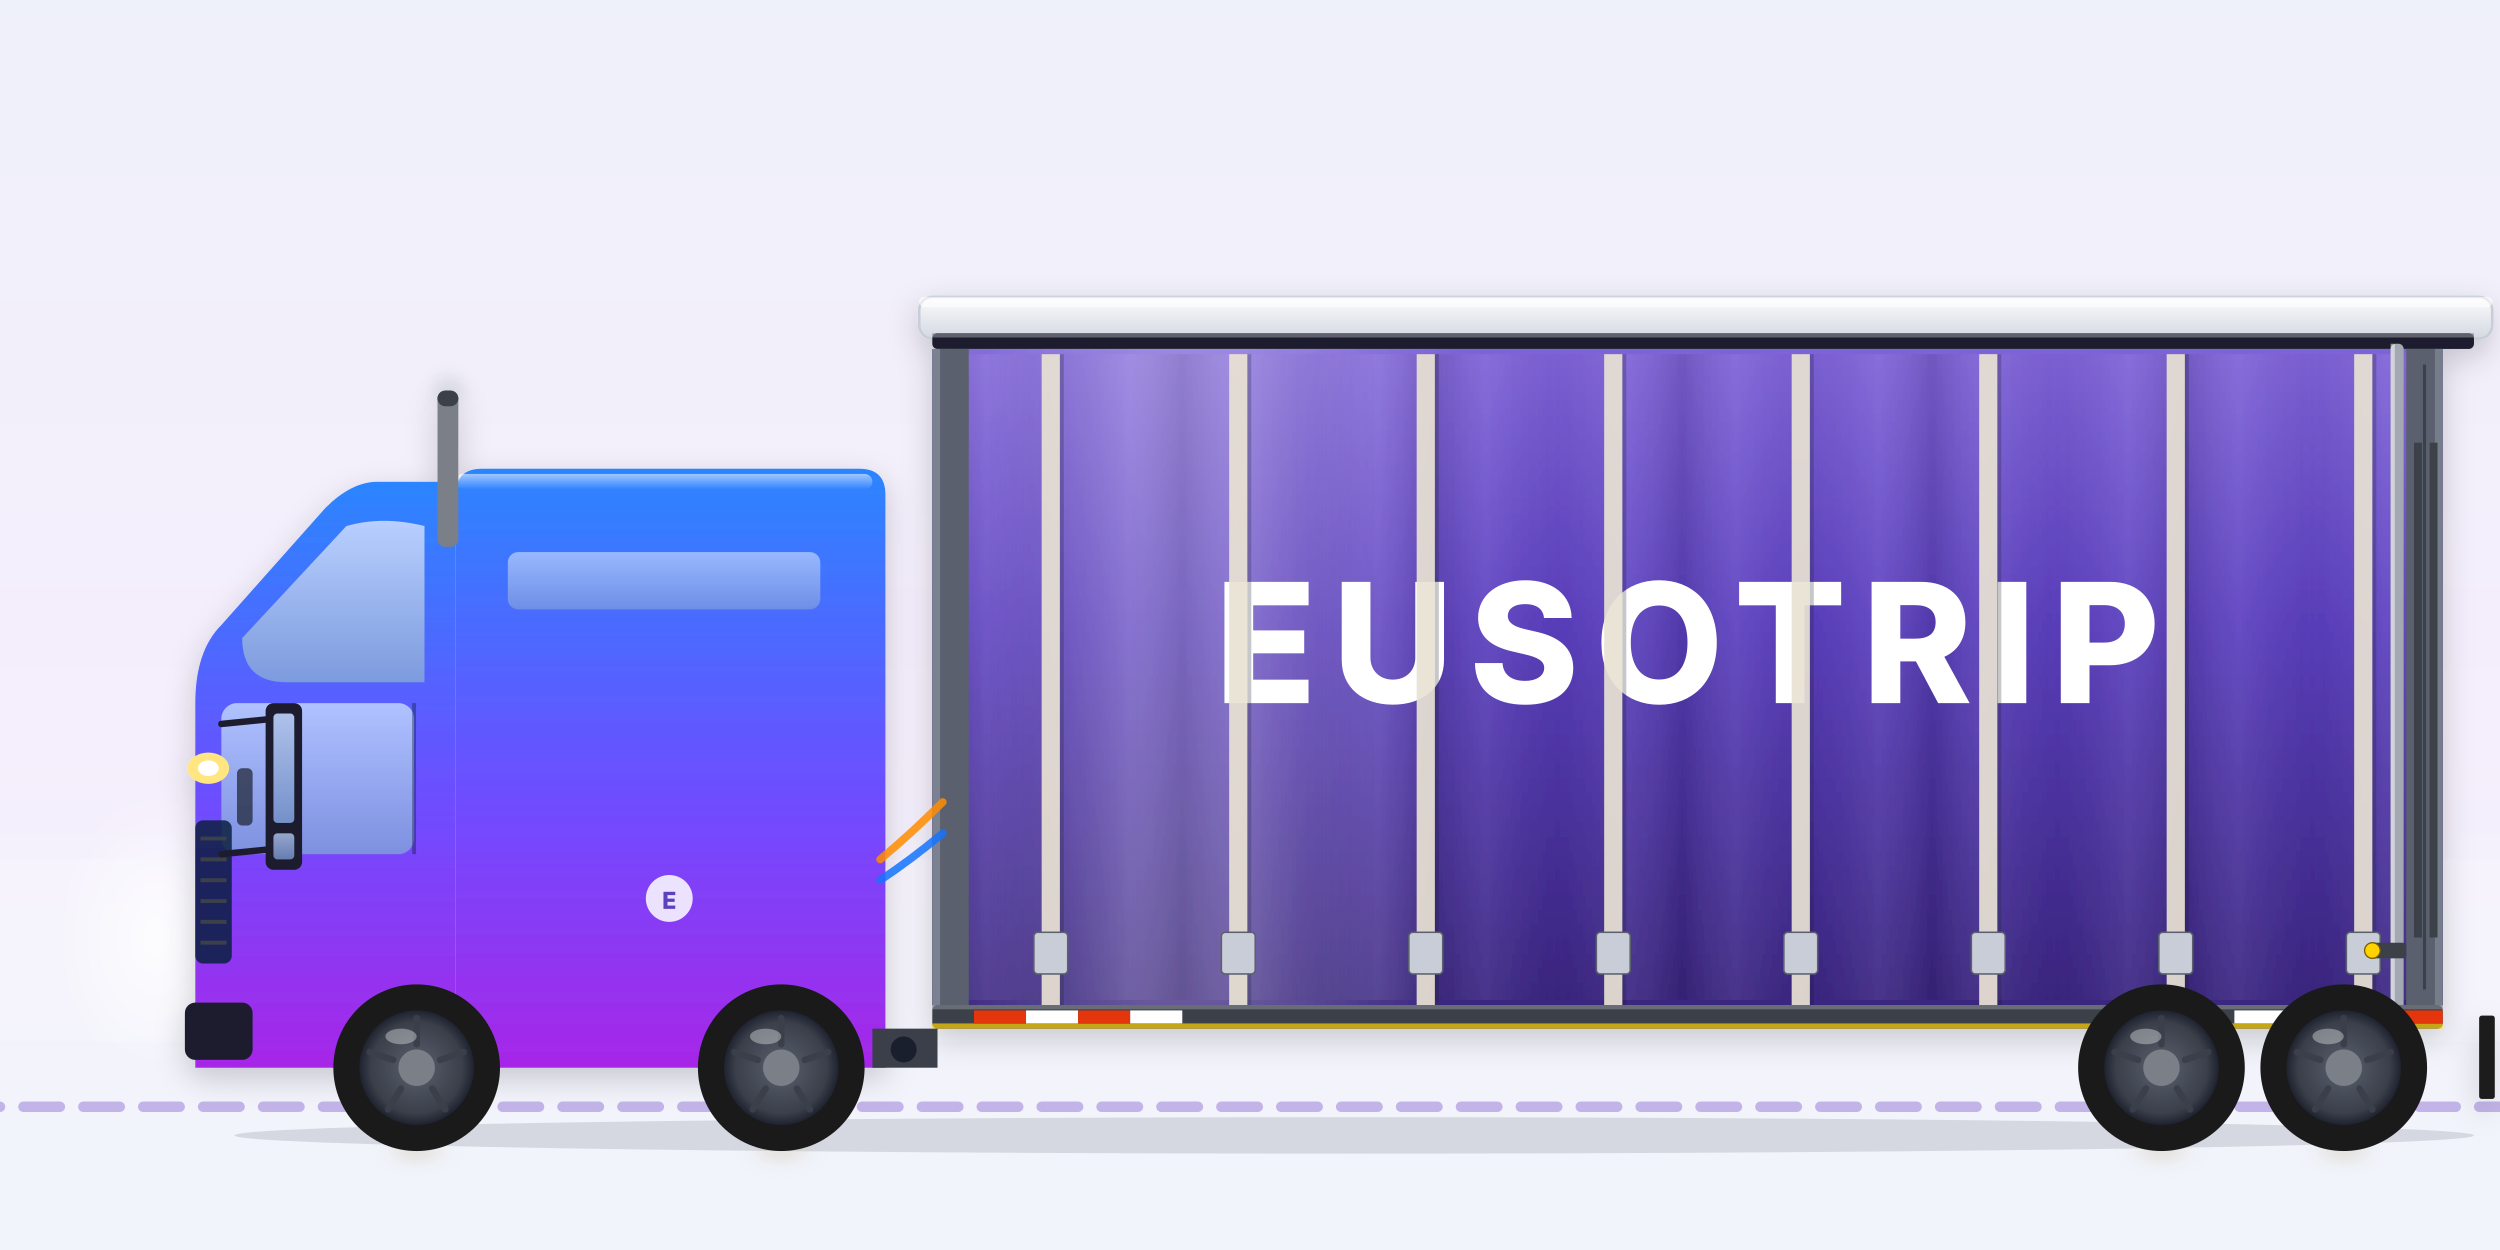
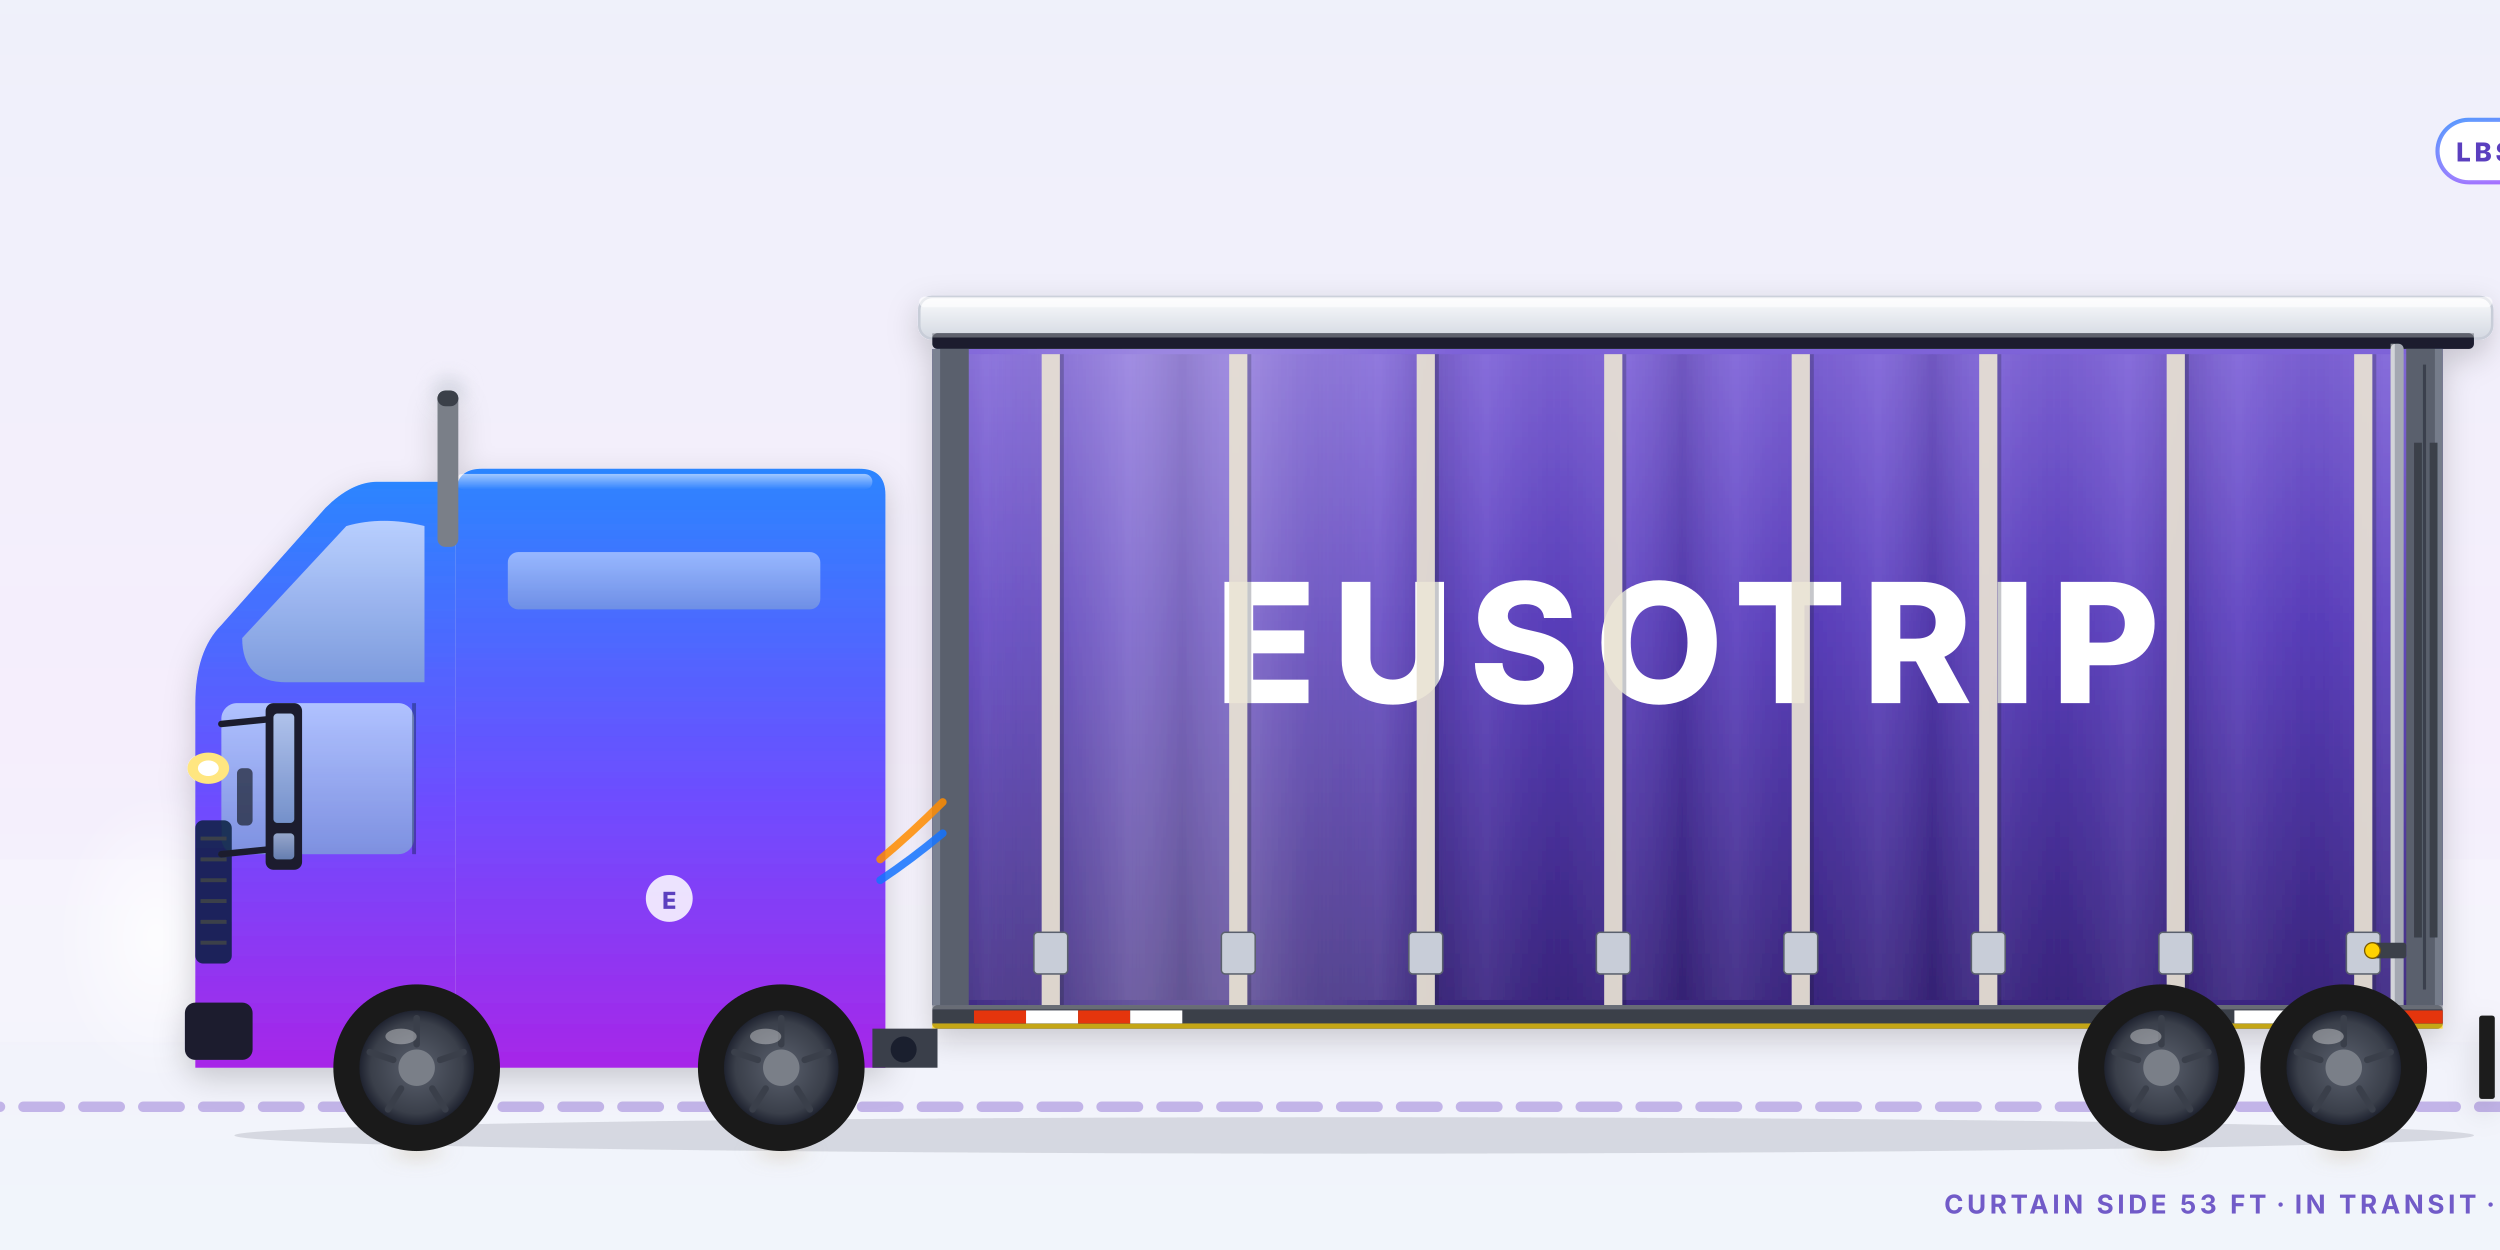
<svg xmlns="http://www.w3.org/2000/svg" width="1200" height="600" viewBox="0 50 1200 480" preserveAspectRatio="xMidYMid slice">
  <style>
    /* ========== CHASSIS BOB — the body floats on suspension ========== */
    .chassis-bob   { animation: chassis-bob 0.5s ease-in-out infinite; }
    @keyframes chassis-bob {
      0%, 100% { transform: translateY(0); }
      50%      { transform: translateY(-1.5px); }
    }
    /* Cab phase-shifted vs trailer — kingpin compliance, cab "leads" */
    .cab-sway      { animation: cab-sway 0.5s ease-in-out infinite -0.12s; }
    @keyframes cab-sway {
      0%, 100% { transform: translateY(0)    rotate(0deg); }
      50%      { transform: translateY(-0.8px) rotate(-0.15deg); }
    }
    /* Mudflap flutter (rear of trailer) */
    .mudflap       { transform-origin: 1075px 440px;
                      animation: mudflap-flutter 0.42s ease-in-out infinite; }
    @keyframes mudflap-flutter {
      0%, 100% { transform: rotate(0deg)   translateX(0); }
      50%      { transform: rotate(-4deg)  translateX(0.4px); }
    }
    /* Speed streaks recede LEFT-to-RIGHT-out-of-frame behind truck */
    .streak        { animation: streak-drift 1.2s linear infinite; opacity: 0; }
    .streak.s2     { animation-delay: -0.4s; }
    .streak.s3     { animation-delay: -0.8s; }
    @keyframes streak-drift {
      0%   { transform: translateX(0);    opacity: 0; }
      15%  { opacity: 0.45; }
      85%  { opacity: 0.45; }
      100% { transform: translateX(180px); opacity: 0; }
    }
    /* Bow-air haze at front bumper */
    .bow-air       { animation: bow-air-pulse 1.4s ease-in-out infinite;
                      transform-origin: 180px 410px; }
    @keyframes bow-air-pulse {
      0%, 100% { transform: scale(1)   translateX(0);   opacity: 0.18; }
      50%      { transform: scale(1.1) translateX(-3px); opacity: 0.32; }
    }
    /* Tire contact dust — quick pulse synced to wheel period 1.6s */
    .tire-dust     { animation: tire-dust 1.6s ease-out infinite; }
    @keyframes tire-dust {
      0%, 80%, 100% { opacity: 0; transform: translateX(0) scale(0.4); }
      8%, 18%       { opacity: 0.45; transform: translateX(0) scale(0.4); }
      35%           { opacity: 0;    transform: translateX(14px) scale(1); }
    }

    /* ========== CURTAIN-SIDE SIGNATURE ==========
       The PVC curtain is held taut by vertical buckle straps. Between the
       straps the fabric flexes by a hair as the rig rolls — a slow lateral
       breathe that reads as a tensioned sheet, not a rigid panel. Each
       bay is offset so the curtain "lives" like cloth. linear -&gt; seamless. */
    .curtain-bay   { transform-box: fill-box; transform-origin: center;
                      animation: curtain-breathe 3.4s ease-in-out infinite; }
    .curtain-bay.b2 { animation-delay: -0.5s; }
    .curtain-bay.b3 { animation-delay: -1.0s; }
    .curtain-bay.b4 { animation-delay: -1.5s; }
    .curtain-bay.b5 { animation-delay: -2.0s; }
    .curtain-bay.b6 { animation-delay: -2.5s; }
    @keyframes curtain-breathe {
      0%, 100% { transform: scaleX(1)      translateX(0); }
      50%      { transform: scaleX(1.004)  translateX(0.4px); }
    }
    /* Buckle glints — the tension hardware catches light on the roll */
    .buckle-glint  { animation: buckle-glint 4.6s ease-in-out infinite; }
    @keyframes buckle-glint {
      0%, 100% { opacity: 0.55; }
      50%      { opacity: 0.9; }
    }

    /* ========== ORIGINAL MOTION VOCAB ========== */
    .sheen        { animation: sheen-sweep 5s ease-in-out infinite;
                      transform-box: fill-box; }
    @keyframes sheen-sweep {
      0%   { transform: translateX(-220px); opacity: 0; }
      30%  { opacity: 0.5; }
      70%  { opacity: 0.5; }
      100% { transform: translateX(220px); opacity: 0; }
    }
    .wordmark     { animation: wordmark-breath 6s ease-in-out infinite; }
    @keyframes wordmark-breath {
      0%, 100% { opacity: 0.14; }
      50%      { opacity: 0.24; }
    }
    .badge-e      { transform-box: fill-box; transform-origin: center;
                      animation: badge-pulse 3.2s ease-in-out infinite; }
    @keyframes badge-pulse {
      0%, 100% { transform: scale(1);    opacity: 0.85; }
      50%      { transform: scale(1.06); opacity: 1; }
    }
    .headlight-glow { animation: headlight-pulse 4s ease-in-out infinite; }
    @keyframes headlight-pulse {
      0%, 100% { opacity: 0.85; }
      50%      { opacity: 1; }
    }
    .airlines     { animation: airlines-vibrate 0.55s ease-in-out infinite;
                      transform-box: fill-box; }
    @keyframes airlines-vibrate {
      0%, 100% { transform: translateY(0); }
      50%      { transform: translateY(0.6px); }
    }
    .chevron      { animation: chevron-pulse 2.2s ease-in-out infinite; }
    @keyframes chevron-pulse {
      0%, 100% { opacity: 0.3; }
      50%      { opacity: 0.65; }
    }
    .sky-shimmer  { animation: sky-drift 14s linear infinite;
                      transform-box: fill-box; }
    @keyframes sky-drift {
      from { transform: translateX(-40px); opacity: 0.12; }
      50%  { opacity: 0.22; }
      to   { transform: translateX(40px); opacity: 0.12; }
    }
    .ground-line  { stroke-dasharray: 14 9;
                      animation: ground-dash 1.6s linear infinite; }
    @keyframes ground-dash {
      from { stroke-dashoffset: 0; }
      to   { stroke-dashoffset: -46; }
    }
    /* ========== BRAND LOCKUP ========== */
    .brand-mark {
      transform-box: fill-box; transform-origin: center;
      animation: brand-pulse 3.6s ease-in-out infinite;
    }
    @keyframes brand-pulse {
      0%, 100% { transform: scale(1);    opacity: 0.92; }
      50%      { transform: scale(1.05); opacity: 1; }
    }
    .brand-word { animation: brand-word-breath 6s ease-in-out infinite; }
    @keyframes brand-word-breath {
      0%, 100% { opacity: 0.78; }
      50%      { opacity: 1; }
    }
+ 
+     /* ========== COUNTRY-SWITCHABLE REGULATORY LAYER ==========
+        US FMVSS 108 / DOT-C2 conspicuity + LBS · CA CMVSS 108 + KG · MX NOM-068-SCT-2 inspección + KG.
+        Default = US visible. The renderer shows ONE country group by
+        toggling display on .country-US / .country-MX / .country-CA. */
+     .country-US { display: inline; }
+     .country-MX, .country-CA { display: none; }

    @media (prefers-reduced-motion: reduce) {
      .chassis-bob, .cab-sway, .mudflap, .streak, .bow-air, .tire-dust,
      .curtain-bay, .buckle-glint,
      .sheen, .wordmark, .badge-e, .headlight-glow, .airlines, .chevron,
      .sky-shimmer, .ground-line, .brand-mark, .brand-word { animation: none !important; }
    }

    /* ========== DARK-MODE OVERRIDES (2026-05-16) ========== */
    @media (prefers-color-scheme: dark) {
      .sky-bg          { fill: url(#skyDark) !important; }
      .ground-line     { stroke: #5E4FC6 !important; opacity: 0.55 !important; }
      .ground-shadow   { fill: #060912 !important; opacity: 0.55 !important; }
      .brand-word      { fill: #C9B6FF !important; }
      .brand-tagline   { fill: #8B7FE3 !important; }
      .equipment-label { fill: #C9B6FF !important; }
      .equipment-sub   { fill: #8B7FE3 !important; }
      .equipment-rule  { stroke: #6E4DFF !important; }
    }
  </style>
  <defs>
    <linearGradient id="skyDark" x1="0" y1="0" x2="0" y2="1">
      <stop offset="0%" stop-color="#0A0F1F" />
      <stop offset="55%" stop-color="#141A2E" />
      <stop offset="100%" stop-color="#0B0F1B" />
    </linearGradient>
    <linearGradient id="brandIridescent" x1="0" y1="0" x2="1" y2="1">
      <stop offset="0%" stop-color="#1473FF" />
      <stop offset="50%" stop-color="#6E4DFF" />
      <stop offset="100%" stop-color="#BE01FF" />
    </linearGradient>
    <linearGradient id="sky" x1="0" y1="0" x2="0" y2="1">
      <stop offset="0%" stop-color="#EEF1FA" />
      <stop offset="55%" stop-color="#F5EEFC" />
      <stop offset="100%" stop-color="#EFF8FA" />
    </linearGradient>
    <linearGradient id="cab" x1="0" y1="0" x2="0" y2="1">
      <stop offset="0%" stop-color="#2B85FF" />
      <stop offset="55%" stop-color="#6E4DFF" />
      <stop offset="100%" stop-color="#A726E8" />
    </linearGradient>
    <linearGradient id="cabRoof" x1="0" y1="0" x2="0" y2="1">
      <stop offset="0%" stop-color="#FFFFFF" stop-opacity="0.55" />
      <stop offset="100%" stop-color="#FFFFFF" stop-opacity="0" />
    </linearGradient>
    <linearGradient id="curtainPVC" x1="0" y1="0" x2="0" y2="1">
      <stop offset="0%" stop-color="#7E63D8" />
      <stop offset="42%" stop-color="#5B3FBF" />
      <stop offset="100%" stop-color="#3A2580" />
    </linearGradient>
    <linearGradient id="curtainPleat" x1="0" y1="0" x2="1" y2="0">
      <stop offset="0%" stop-color="#000000" stop-opacity="0.16" />
      <stop offset="22%" stop-color="#FFFFFF" stop-opacity="0.10" />
      <stop offset="50%" stop-color="#000000" stop-opacity="0.05" />
      <stop offset="78%" stop-color="#FFFFFF" stop-opacity="0.10" />
      <stop offset="100%" stop-color="#000000" stop-opacity="0.16" />
    </linearGradient>
    <linearGradient id="curtainSheen" x1="0" y1="0" x2="1" y2="0">
      <stop offset="0%" stop-color="#FFFFFF" stop-opacity="0" />
      <stop offset="40%" stop-color="#FFFFFF" stop-opacity="0.45" />
      <stop offset="60%" stop-color="#FFFFFF" stop-opacity="0.45" />
      <stop offset="100%" stop-color="#FFFFFF" stop-opacity="0" />
    </linearGradient>
    <linearGradient id="hardRoof" x1="0" y1="0" x2="0" y2="1">
      <stop offset="0%" stop-color="#FAFBFD" />
      <stop offset="100%" stop-color="#D4D9E2" />
    </linearGradient>
    <linearGradient id="windowGlass" x1="0" y1="0" x2="0" y2="1">
      <stop offset="0%" stop-color="#BFD3FF" />
      <stop offset="100%" stop-color="#7E9DDB" />
    </linearGradient>
    <radialGradient id="rim" cx="0.5" cy="0.5" r="0.5">
      <stop offset="0%" stop-color="#5A606D" />
      <stop offset="80%" stop-color="#3A3F4A" />
      <stop offset="100%" stop-color="#1F2330" />
    </radialGradient>
    <radialGradient id="bowHaze" cx="0.5" cy="0.5" r="0.5">
      <stop offset="0%" stop-color="#FFFFFF" stop-opacity="0.75" />
      <stop offset="100%" stop-color="#FFFFFF" stop-opacity="0" />
    </radialGradient>
    <radialGradient id="dustCloud" cx="0.5" cy="0.5" r="0.5">
      <stop offset="0%" stop-color="#C8B89A" stop-opacity="0.55" />
      <stop offset="100%" stop-color="#C8B89A" stop-opacity="0" />
    </radialGradient>
    <filter id="rigShadow" x="-10%" y="-10%" width="120%" height="130%">
      <feGaussianBlur in="SourceAlpha" stdDeviation="6" />
      <feOffset dx="0" dy="4" result="offsetBlur" />
      <feComponentTransfer>
        <feFuncA type="linear" slope="0.18" />
      </feComponentTransfer>
      <feMerge>
        <feMergeNode />
        <feMergeNode in="SourceGraphic" />
      </feMerge>
    </filter>
    <filter id="softBlur" x="-50%" y="-50%" width="200%" height="200%">
      <feGaussianBlur stdDeviation="3" />
    </filter>
    <clipPath id="curtainClip">
      <rect x="478" y="178" width="580" height="262" rx="3" />
    </clipPath>
  </defs>
  <rect class="sky-bg" width="1200" height="600" fill="url(#sky)" />
  <rect class="sky-shimmer" x="0" y="380" width="1200" height="70" fill="#FFFFFF" opacity="0.18" />
  <line class="ground-line" x1="60" y1="475" x2="1140" y2="475" stroke="#9B7FD9" stroke-width="4" stroke-linecap="round" opacity="0.55" />
  <ellipse cx="640" cy="486" rx="430" ry="7" fill="#1A1F2E" opacity="0.13" />
  <g stroke="#9B7FD9" stroke-width="2.5" stroke-linecap="round" opacity="0.5">
    <line class="streak" x1="1090" y1="445" x2="1145" y2="445" />
    <line class="streak s2" x1="1085" y1="455" x2="1150" y2="455" />
    <line class="streak s3" x1="1095" y1="468" x2="1145" y2="468" />
  </g>
  <ellipse class="bow-air" cx="180" cy="410" rx="38" ry="55" fill="url(#bowHaze)" />
  <g filter="url(#softBlur)" opacity="0.5">
    <circle cx="292" cy="200" r="6" fill="#C8CDD8">
      <animate attributeName="cy" from="200" to="120" dur="2.6s" repeatCount="indefinite" />
      <animate attributeName="r" from="6" to="14" dur="2.6s" repeatCount="indefinite" />
      <animate attributeName="opacity" values="0;0.55;0.55;0" keyTimes="0;0.15;0.7;1" dur="2.6s" repeatCount="indefinite" />
    </circle>
    <circle cx="294" cy="200" r="5" fill="#C8CDD8">
      <animate attributeName="cy" from="200" to="120" dur="2.6s" begin="-0.9s" repeatCount="indefinite" />
      <animate attributeName="r" from="5" to="12" dur="2.6s" begin="-0.9s" repeatCount="indefinite" />
      <animate attributeName="opacity" values="0;0.55;0.55;0" keyTimes="0;0.15;0.7;1" dur="2.6s" begin="-0.9s" repeatCount="indefinite" />
    </circle>
    <circle cx="290" cy="200" r="4" fill="#C8CDD8">
      <animate attributeName="cy" from="200" to="120" dur="2.6s" begin="-1.7s" repeatCount="indefinite" />
      <animate attributeName="r" from="4" to="10" dur="2.6s" begin="-1.7s" repeatCount="indefinite" />
      <animate attributeName="opacity" values="0;0.55;0.55;0" keyTimes="0;0.15;0.7;1" dur="2.6s" begin="-1.7s" repeatCount="indefinite" />
    </circle>
  </g>
  <g filter="url(#softBlur)">
    <ellipse class="tire-dust" cx="420" cy="492" rx="14" ry="5" fill="url(#dustCloud)" />
    <ellipse class="tire-dust" cx="280" cy="492" rx="14" ry="5" fill="url(#dustCloud)" style="animation-delay:-0.4s" />
    <ellipse class="tire-dust" cx="950" cy="492" rx="14" ry="5" fill="url(#dustCloud)" style="animation-delay:-0.7s" />
    <ellipse class="tire-dust" cx="1020" cy="492" rx="14" ry="5" fill="url(#dustCloud)" style="animation-delay:-1.1s" />
  </g>
  <g class="chassis-bob">
    <g class="cab-sway">
      <g filter="url(#rigShadow)">
        <path d="M 460 250 L 460 460 L 295 460 L 295 240 Q 295 230 305 230 L 450 230 Q 460 230 460 240 Z" fill="url(#cab)" />
        <path d="M 295 240 L 295 460 L 195 460 L 195 320 Q 195 300 205 290 L 245 245 Q 255 235 265 235 L 290 235 Q 295 235 295 240 Z" fill="url(#cab)" />
        <rect x="295" y="232" width="160" height="6" rx="3" fill="url(#cabRoof)" />
        <path d="M 283 252 Q 267 248 253 252 L 213 295 Q 213 312 230 312 L 283 312 Z" fill="url(#windowGlass)" opacity="0.95" />
        <rect x="205" y="320" width="74" height="58" rx="6" fill="url(#windowGlass)" opacity="0.85" />
        <line x1="279" y1="320" x2="279" y2="378" stroke="#0A1F3F" stroke-width="1.5" opacity="0.4" />
        <rect x="315" y="262" width="120" height="22" rx="4" fill="url(#windowGlass)" opacity="0.7" />
        <rect x="211" y="345" width="6" height="22" rx="2" fill="#1A1F2E" opacity="0.7" />
        <g class="headlight-glow">
          <ellipse cx="200" cy="345" rx="8" ry="6" fill="#FFE680" />
          <ellipse cx="200" cy="345" rx="4" ry="3" fill="#FFFFFF" />
        </g>
        <rect x="195" y="365" width="14" height="55" rx="3" fill="#0A1F3F" opacity="0.85" />
        <g stroke="#3A3F4A" stroke-width="1.5">
          <line x1="197" y1="372" x2="207" y2="372" />
          <line x1="197" y1="380" x2="207" y2="380" />
          <line x1="197" y1="388" x2="207" y2="388" />
          <line x1="197" y1="396" x2="207" y2="396" />
          <line x1="197" y1="404" x2="207" y2="404" />
          <line x1="197" y1="412" x2="207" y2="412" />
        </g>
        <rect x="191" y="435" width="26" height="22" rx="4" fill="#1A1F2E" />
        <rect x="271" y="438" width="22" height="20" rx="2" fill="#1A1F2E" opacity="0.85" />
        <line x1="205" y1="328" x2="225" y2="326" stroke="#1A1F2E" stroke-width="2.5" stroke-linecap="round" />
        <line x1="205" y1="378" x2="225" y2="376" stroke="#1A1F2E" stroke-width="2.5" stroke-linecap="round" />
        <rect x="222" y="320" width="14" height="64" rx="3" fill="#1A1F2E" />
        <rect x="225" y="324" width="8" height="42" rx="1.5" fill="url(#windowGlass)" opacity="0.9" />
        <rect x="225" y="370" width="8" height="10" rx="1.5" fill="url(#windowGlass)" opacity="0.75" />
        <rect x="288" y="200" width="8" height="60" rx="3" fill="#7A7F88" />
        <rect x="288" y="200" width="8" height="6" rx="3" fill="#3A3F4A" />
        <g class="badge-e">
          <circle cx="377" cy="395" r="9" fill="#FFFFFF" opacity="0.85" />
          <text x="377" y="399" text-anchor="middle" font-family="Inter, system-ui, sans-serif" font-weight="800" font-size="9" fill="#5B3FBF">E</text>
        </g>
      </g>
    </g>
    <g filter="url(#rigShadow)">
      <rect x="473" y="164" width="604" height="16" rx="5" fill="url(#hardRoof)" stroke="#C8CDD8" stroke-width="1" />
      <rect x="473" y="164" width="604" height="4" rx="2" fill="#FFFFFF" opacity="0.6" />
      <rect x="478" y="178" width="592" height="6" rx="2" fill="#1A1F2E" />
      <rect x="478" y="178" width="592" height="1.6" fill="#7A7F88" opacity="0.7" />
      <rect x="478" y="184" width="580" height="252" fill="url(#curtainPVC)" />
      <g>
        <rect class="curtain-bay" x="478" y="186" width="96" height="248" fill="url(#curtainPleat)" opacity="0.7" />
        <rect class="curtain-bay b2" x="574" y="186" width="96" height="248" fill="url(#curtainPleat)" opacity="0.7" />
        <rect class="curtain-bay b3" x="670" y="186" width="96" height="248" fill="url(#curtainPleat)" opacity="0.7" />
        <rect class="curtain-bay b4" x="766" y="186" width="96" height="248" fill="url(#curtainPleat)" opacity="0.7" />
        <rect class="curtain-bay b5" x="862" y="186" width="96" height="248" fill="url(#curtainPleat)" opacity="0.7" />
        <rect class="curtain-bay b6" x="958" y="186" width="100" height="248" fill="url(#curtainPleat)" opacity="0.7" />
      </g>
      <g clip-path="url(#curtainClip)">
        <rect class="sheen" x="478" y="184" width="200" height="252" fill="url(#curtainSheen)" opacity="0.5" />
      </g>
      <text class="wordmark" x="768" y="320" text-anchor="middle" font-family="Inter, system-ui, sans-serif" font-weight="800" font-size="64" letter-spacing="6" fill="#FFFFFF">EUSOTRIP</text>
      <g>
        <g fill="#E8E2D2" opacity="0.92">
          <rect x="520" y="186" width="7" height="250" />
          <rect x="592" y="186" width="7" height="250" />
          <rect x="664" y="186" width="7" height="250" />
          <rect x="736" y="186" width="7" height="250" />
          <rect x="808" y="186" width="7" height="250" />
          <rect x="880" y="186" width="7" height="250" />
          <rect x="952" y="186" width="7" height="250" />
          <rect x="1024" y="186" width="7" height="250" />
        </g>
        <g fill="#1A1F2E" opacity="0.25">
          <rect x="527" y="186" width="1.5" height="250" />
          <rect x="599" y="186" width="1.5" height="250" />
          <rect x="671" y="186" width="1.5" height="250" />
          <rect x="743" y="186" width="1.5" height="250" />
          <rect x="815" y="186" width="1.5" height="250" />
          <rect x="887" y="186" width="1.5" height="250" />
          <rect x="959" y="186" width="1.5" height="250" />
          <rect x="1031" y="186" width="1.5" height="250" />
        </g>
        <g class="buckle-glint" fill="#C8CDD8" stroke="#5A606D" stroke-width="0.6">
          <rect x="517" y="408" width="13" height="16" rx="1.5" />
          <rect x="589" y="408" width="13" height="16" rx="1.5" />
          <rect x="661" y="408" width="13" height="16" rx="1.5" />
          <rect x="733" y="408" width="13" height="16" rx="1.5" />
          <rect x="805" y="408" width="13" height="16" rx="1.5" />
          <rect x="877" y="408" width="13" height="16" rx="1.5" />
          <rect x="949" y="408" width="13" height="16" rx="1.5" />
          <rect x="1021" y="408" width="13" height="16" rx="1.5" />
        </g>
      </g>
      <rect x="478" y="184" width="14" height="252" fill="#5A606D" />
      <rect x="478" y="184" width="3" height="252" fill="#9098A8" opacity="0.6" />
      <rect x="1044" y="184" width="14" height="252" fill="#5A606D" />
      <rect x="1055" y="184" width="3" height="252" fill="#9098A8" opacity="0.5" />
      <line x1="1051" y1="190" x2="1051" y2="430" stroke="#1A1F2E" stroke-width="1.2" opacity="0.5" />
      <rect x="1047" y="220" width="3" height="190" fill="#3A3F4A" />
      <rect x="1053" y="220" width="3" height="190" fill="#3A3F4A" />
      <rect x="1038" y="182" width="5" height="256" rx="2" fill="#A4A8B2" />
      <rect x="1038" y="182" width="1.6" height="256" fill="#FFFFFF" opacity="0.5" />
      <rect x="1030" y="412" width="14" height="6" rx="1" fill="#3A3F4A" />
      <circle cx="1031" cy="415" r="3" fill="#FFD200" stroke="#7A5A00" stroke-width="0.5" />
      <rect x="478" y="436" width="580" height="9" rx="2" fill="#3A3F4A" />
      <rect x="478" y="436" width="580" height="1.6" fill="#7A7F88" opacity="0.7" />
      <rect x="478" y="443" width="580" height="2" fill="#FFD200" opacity="0.7" />
      <g>
        <rect x="494" y="438" width="20" height="5" fill="#E5350D" />
        <rect x="514" y="438" width="20" height="5" fill="#FFFFFF" />
        <rect x="534" y="438" width="20" height="5" fill="#E5350D" />
        <rect x="554" y="438" width="20" height="5" fill="#FFFFFF" />
      </g>
      <g>
        <rect x="978" y="438" width="20" height="5" fill="#FFFFFF" />
        <rect x="998" y="438" width="20" height="5" fill="#E5350D" />
        <rect x="1018" y="438" width="20" height="5" fill="#FFFFFF" />
        <rect x="1038" y="438" width="20" height="5" fill="#E5350D" />
      </g>
      <rect class="mudflap" x="1072" y="440" width="6" height="32" rx="1" fill="#1A1A1A" />
    </g>
    <rect x="455" y="445" width="25" height="15" fill="#3A3F4A" />
    <circle cx="467" cy="453" r="5" fill="#1A1F2E" />
    <g class="airlines">
      <path d="M 458 380 Q 470 370 482 358" stroke="#FF8C00" stroke-width="3" fill="none" stroke-linecap="round" opacity="0.85" />
      <path d="M 458 388 Q 470 380 482 370" stroke="#1473FF" stroke-width="3" fill="none" stroke-linecap="round" opacity="0.85" />
    </g>
  </g>
  <symbol id="wheelArt" overflow="visible">
    <circle cx="0" cy="0" r="32" fill="#1A1A1A" />
    <circle cx="0" cy="0" r="22" fill="url(#rim)" />
    <circle cx="0" cy="0" r="7" fill="#7A7F88" />
    <g stroke="#3A3F4A" stroke-width="2.5" stroke-linecap="round">
      <line x1="0" y1="-19" x2="0" y2="-9" />
      <line x1="18" y1="-6" x2="9" y2="-3" />
      <line x1="11" y1="16" x2="6" y2="8" />
      <line x1="-11" y1="16" x2="-6" y2="8" />
      <line x1="-18" y1="-6" x2="-9" y2="-3" />
    </g>
    <ellipse cx="-6" cy="-12" rx="6" ry="3" fill="#FFFFFF" opacity="0.35" />
  </symbol>
  <g transform="translate(420 460)">
    <g>
      <use href="#wheelArt" />
      <animateTransform attributeName="transform" type="rotate" from="0" to="-360" dur="1.6s" repeatCount="indefinite" />
    </g>
  </g>
  <g transform="translate(280 460)">
    <g>
      <use href="#wheelArt" />
      <animateTransform attributeName="transform" type="rotate" from="0" to="-360" dur="1.6s" repeatCount="indefinite" />
    </g>
  </g>
  <g transform="translate(950 460)">
    <g>
      <use href="#wheelArt" />
      <animateTransform attributeName="transform" type="rotate" from="0" to="-360" dur="1.6s" repeatCount="indefinite" />
    </g>
  </g>
  <g transform="translate(1020 460)">
    <g>
      <use href="#wheelArt" />
      <animateTransform attributeName="transform" type="rotate" from="0" to="-360" dur="1.6s" repeatCount="indefinite" />
    </g>
  </g>
  <g class="chevron">
    <path d="M 70 540 L 55 525 L 55 555 Z" fill="#9B7FD9" />
  </g>
+   <g class="country-US" transform="translate(1056 96)">
+     <rect x="0" y="0" width="96" height="24" rx="12" fill="#FFFFFF" stroke="url(#brandIridescent)" stroke-width="1.6" stroke-opacity="0.7" />
+     <text x="48" y="16" text-anchor="middle" font-family="Inter, system-ui, sans-serif" font-weight="800" font-size="10" letter-spacing="1.4" fill="#5B3FBF">LBS · DOT-C2</text>
+   </g>
+   <g class="country-CA" transform="translate(1056 96)">
+     <rect x="0" y="0" width="96" height="24" rx="12" fill="#FFFFFF" stroke="url(#brandIridescent)" stroke-width="1.6" stroke-opacity="0.7" />
+     <text x="48" y="16" text-anchor="middle" font-family="Inter, system-ui, sans-serif" font-weight="800" font-size="10" letter-spacing="1.4" fill="#5B3FBF">KG · CMVSS 108</text>
+   </g>
+   <g class="country-MX" transform="translate(1056 96)">
+     <rect x="0" y="0" width="96" height="24" rx="12" fill="#FFFFFF" stroke="url(#brandIridescent)" stroke-width="1.6" stroke-opacity="0.7" />
+     <text x="48" y="16" text-anchor="middle" font-family="Inter, system-ui, sans-serif" font-weight="800" font-size="10" letter-spacing="1.4" fill="#5B3FBF">KG · NOM-068</text>
+   </g>
+   <text x="1140" y="516" text-anchor="end" font-family="Inter, system-ui, sans-serif" font-weight="700" font-size="10" letter-spacing="1.4" fill="#5B3FBF" opacity="0.85">
+     <tspan data-bind="equipment_label">CURTAIN SIDE 53 FT</tspan> · <tspan data-bind="state_label">IN TRANSIT</tspan> · <tspan data-bind="eta_minutes">ETA —</tspan> · <tspan data-bind="weight_label">—</tspan>
+   </text>
</svg>
